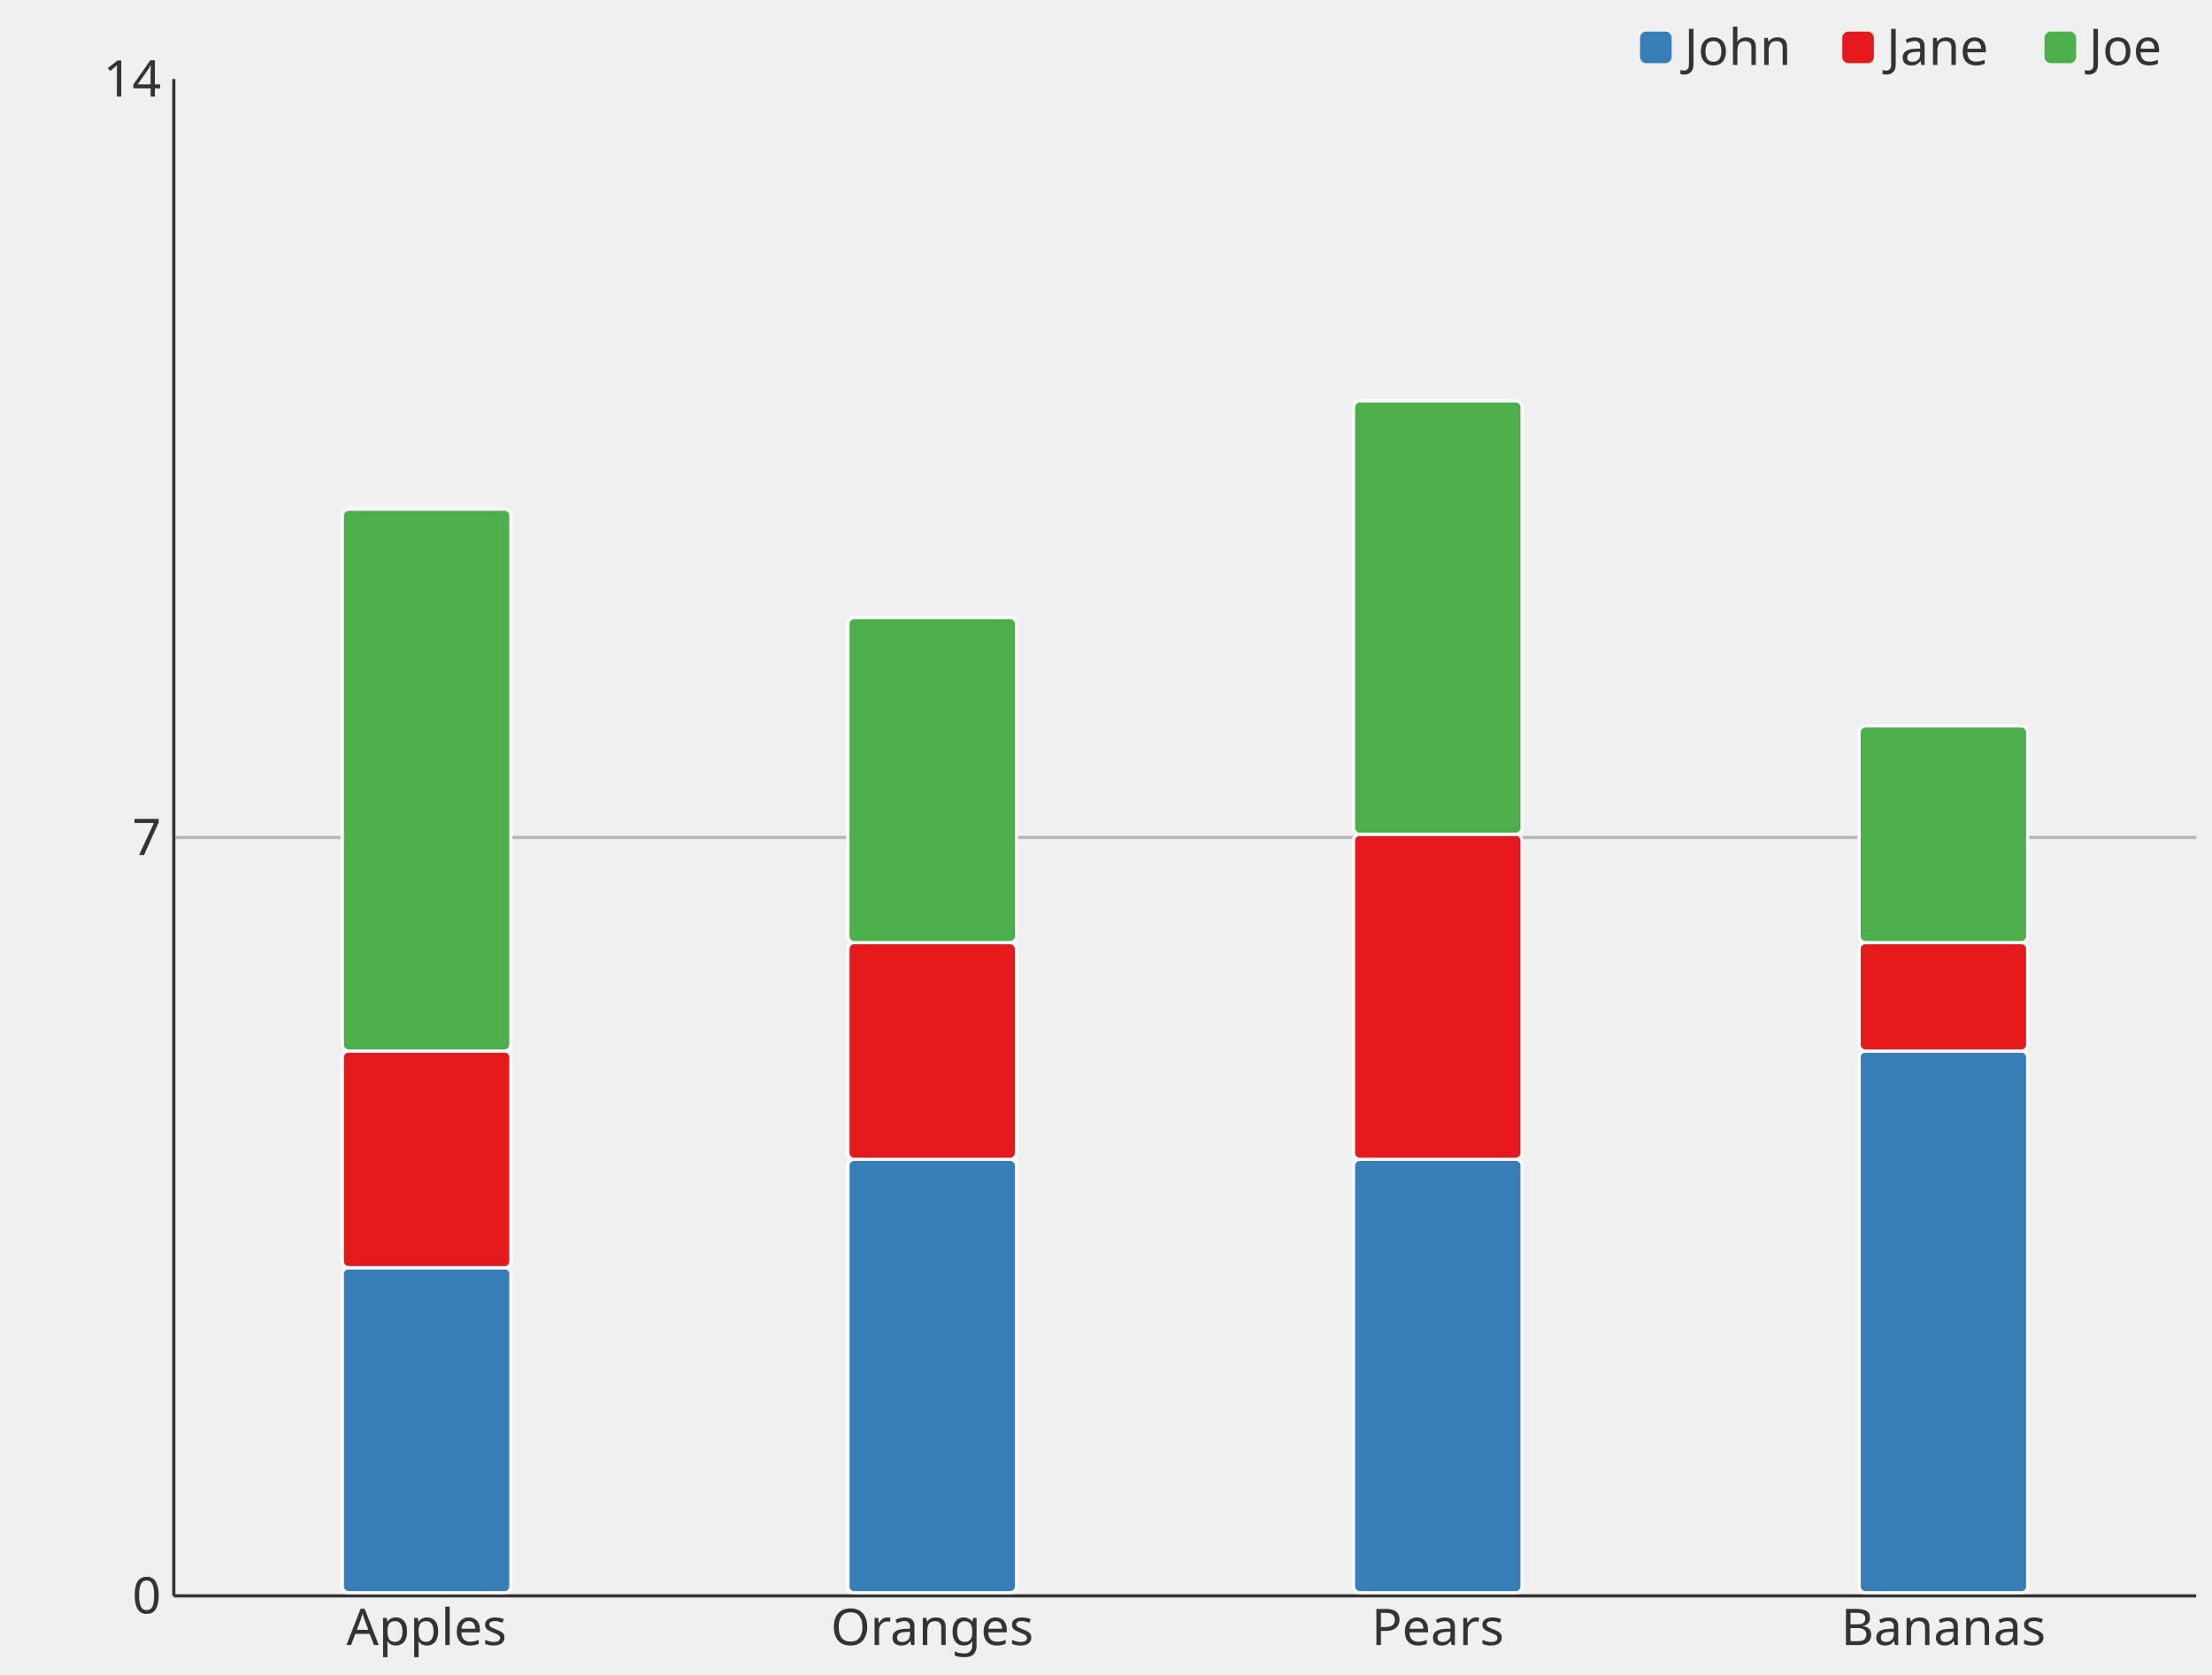
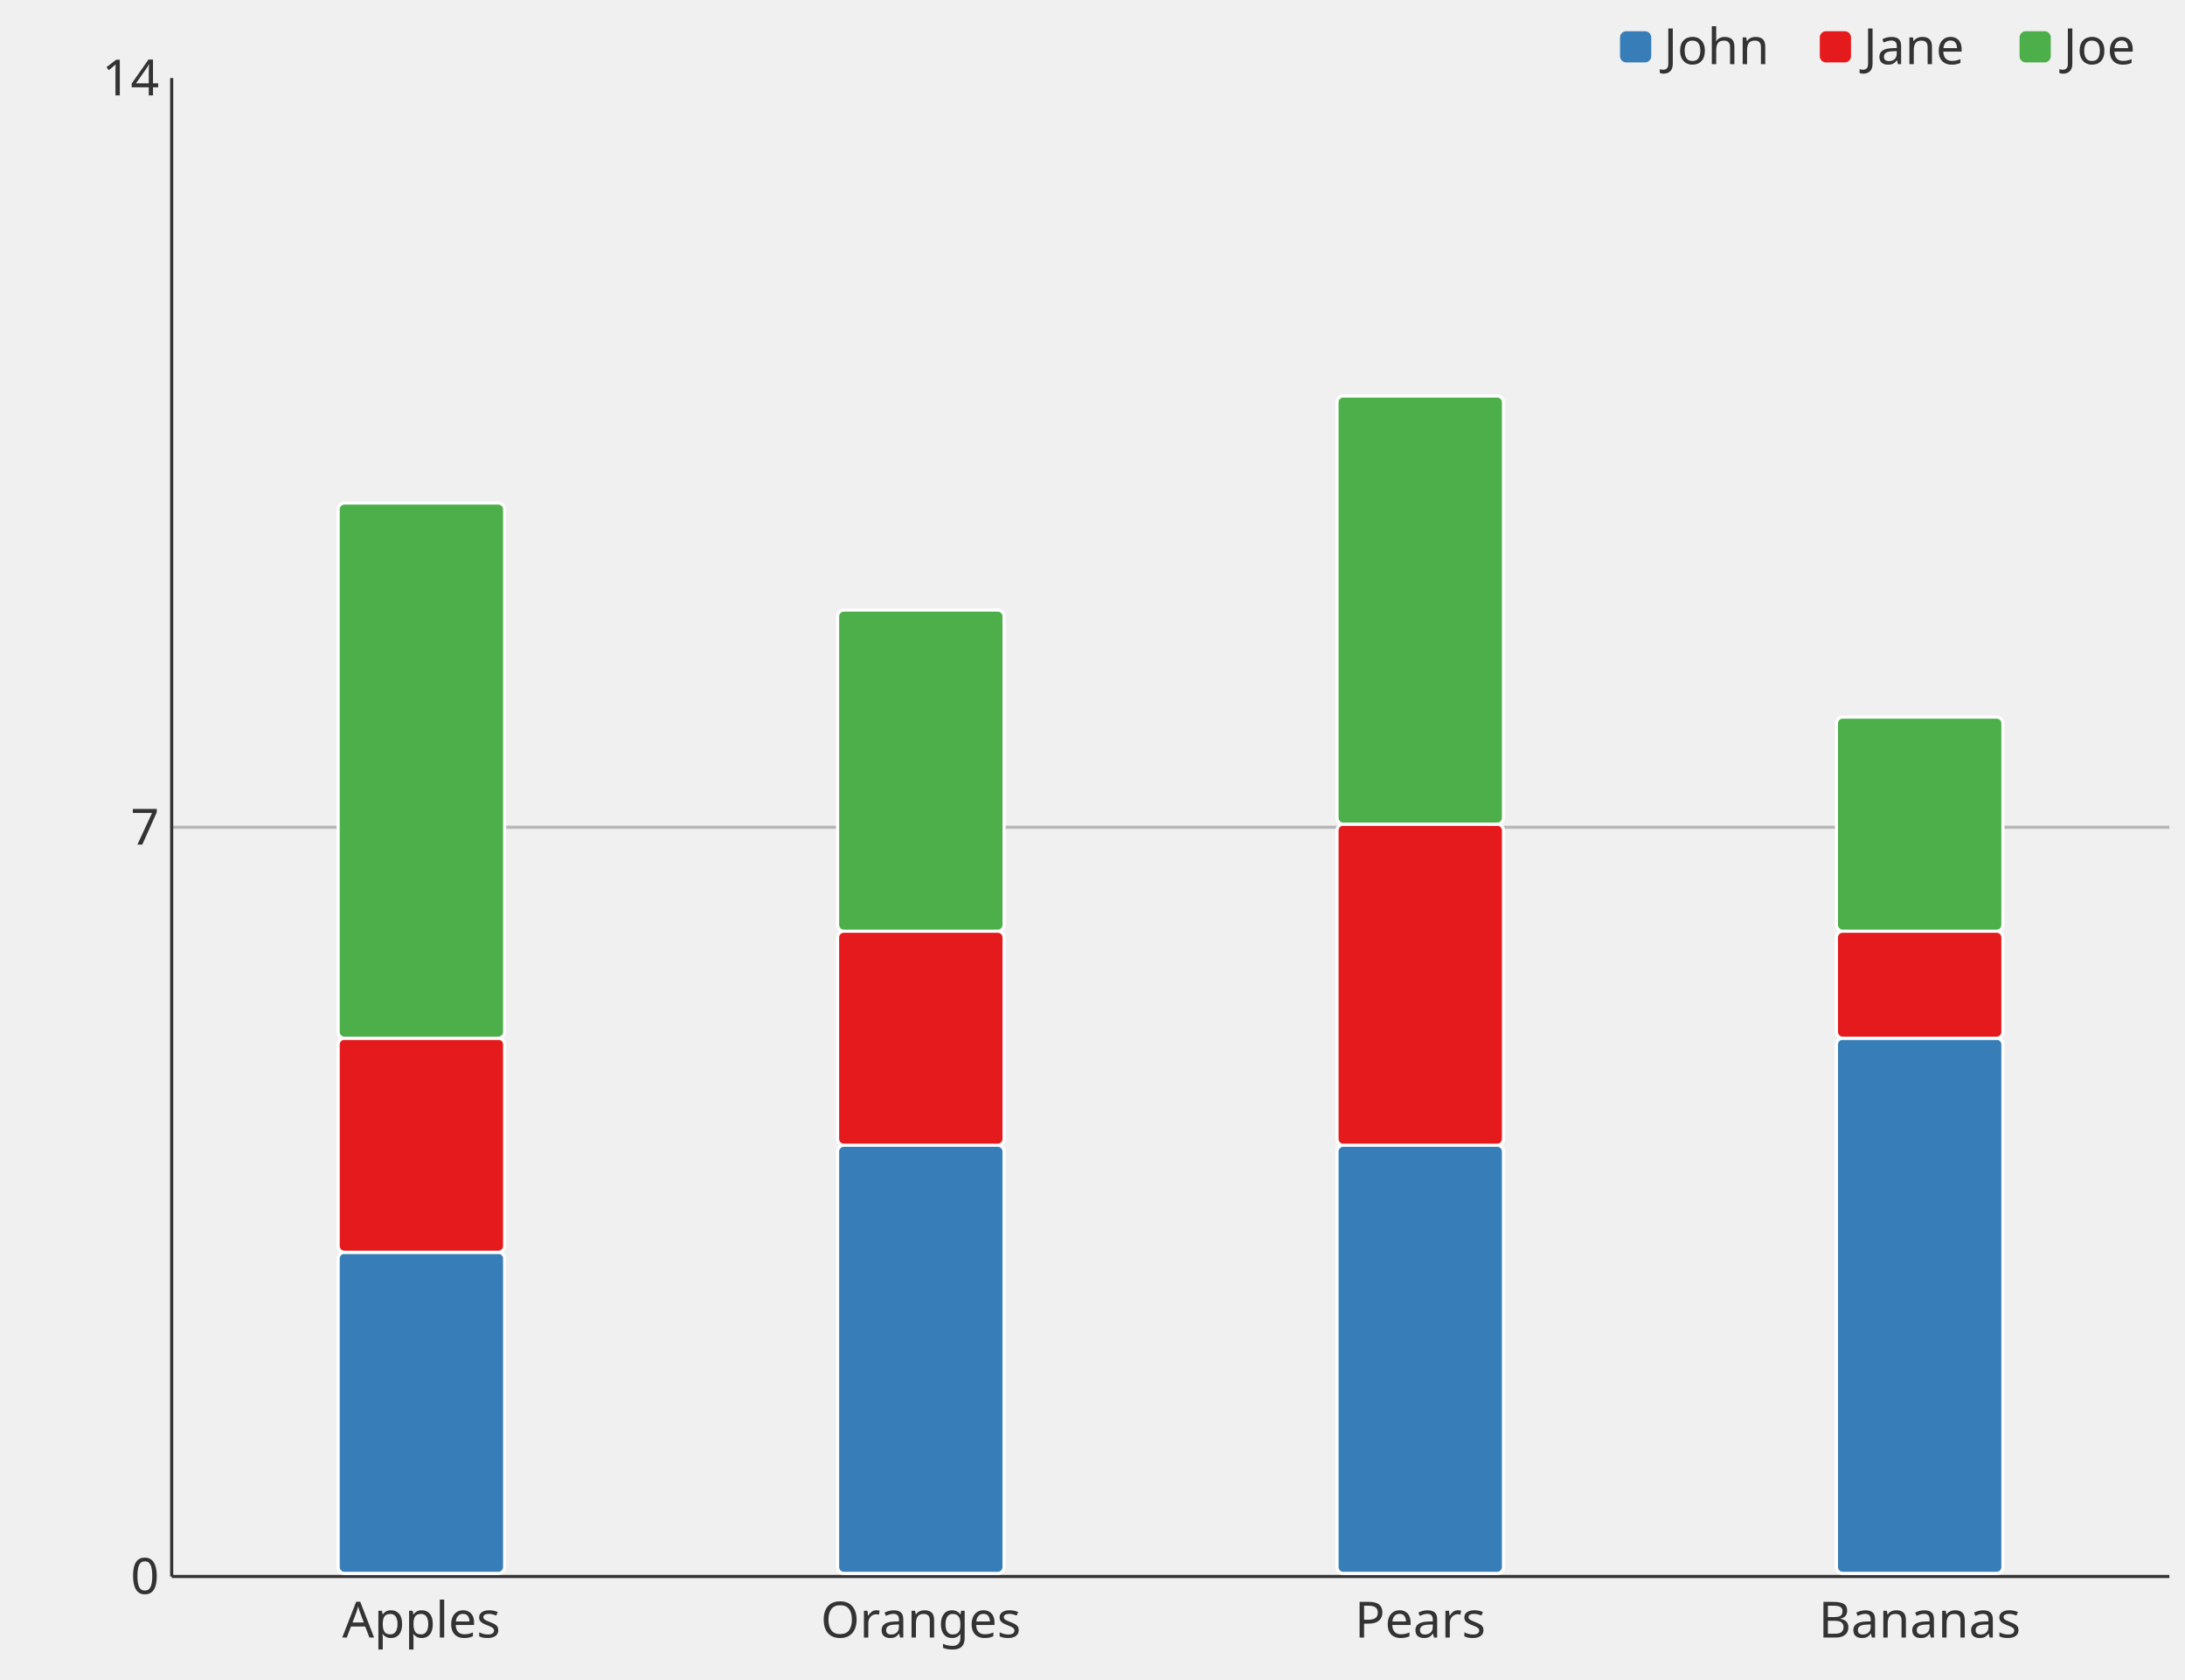
- <svg xmlns="http://www.w3.org/2000/svg" font-family="sans-serif" font-size="16" viewBox="-55 -25 700 530">
+ <svg xmlns="http://www.w3.org/2000/svg" font-family="sans-serif" font-size="16" viewBox="-55 -25 700 538">
  <style>
		@media (prefers-color-scheme: dark) {
			[fill="#333"] {fill: white}
			[stroke="#333"] {stroke: white}
		}
	</style>
  <g role="table">
    <line stroke="#333" x1="0" x2="0" y1="0" y2="480" />
    <line stroke="#333" x1="0" x2="640" y1="480" y2="480" />
    <line opacity="0.3" stroke="#333" x1="0" x2="640" y1="240" y2="240" />
    <g aria-hidden="true">
      <text dominant-baseline="middle" fill="#333" text-anchor="end" x="-4" y="480">0</text>
      <text dominant-baseline="middle" fill="#333" text-anchor="end" x="-4" y="240">7</text>
      <text dominant-baseline="middle" fill="#333" text-anchor="end" x="-4" y="0">14</text>
    </g>
    <g role="row">
-       <text dominant-baseline="middle" fill="#333" role="columnheader" text-anchor="middle" x="80" y="490">Apples</text>
-       <text dominant-baseline="middle" fill="#333" role="columnheader" text-anchor="middle" x="240" y="490">Oranges</text>
-       <text dominant-baseline="middle" fill="#333" role="columnheader" text-anchor="middle" x="400" y="490">Pears</text>
-       <text dominant-baseline="middle" fill="#333" role="columnheader" text-anchor="middle" x="560" y="490">Bananas</text>
+       <text dominant-baseline="middle" fill="#333" role="columnheader" text-anchor="middle" x="80" y="494">Apples</text>
+       <text dominant-baseline="middle" fill="#333" role="columnheader" text-anchor="middle" x="240" y="494">Oranges</text>
+       <text dominant-baseline="middle" fill="#333" role="columnheader" text-anchor="middle" x="400" y="494">Pears</text>
+       <text dominant-baseline="middle" fill="#333" role="columnheader" text-anchor="middle" x="560" y="494">Bananas</text>
    </g>
    <g aria-hidden="true">
      <rect fill="#377eb8" height="10" rx="2" ry="2" width="10" x="464" y="-15" />
      <text dominant-baseline="middle" fill="#333" x="478" y="-10">John</text>
      <rect fill="#e41a1c" height="10" rx="2" ry="2" width="10" x="528" y="-15" />
      <text dominant-baseline="middle" fill="#333" x="542" y="-10">Jane</text>
      <rect fill="#4daf4a" height="10" rx="2" ry="2" width="10" x="592" y="-15" />
      <text dominant-baseline="middle" fill="#333" x="606" y="-10">Joe</text>
    </g>
    <g fill="#377eb8" role="row" stroke="white">
      <rect height="102.857" role="cell" rx="2" ry="2" width="53.333" x="53.333" y="376.143">
				</rect>
      <rect height="137.143" role="cell" rx="2" ry="2" width="53.333" x="213.333" y="341.857">
				</rect>
      <rect height="137.143" role="cell" rx="2" ry="2" width="53.333" x="373.333" y="341.857">
				</rect>
      <rect height="171.429" role="cell" rx="2" ry="2" width="53.333" x="533.333" y="307.571">
				</rect>
    </g>
    <g fill="#e41a1c" role="row" stroke="white">
      <rect height="68.571" role="cell" rx="2" ry="2" width="53.333" x="53.333" y="307.571">
				</rect>
      <rect height="68.571" role="cell" rx="2" ry="2" width="53.333" x="213.333" y="273.286">
				</rect>
      <rect height="102.857" role="cell" rx="2" ry="2" width="53.333" x="373.333" y="239">
				</rect>
      <rect height="34.286" role="cell" rx="2" ry="2" width="53.333" x="533.333" y="273.286">
				</rect>
    </g>
    <g fill="#4daf4a" role="row" stroke="white">
      <rect height="171.429" role="cell" rx="2" ry="2" width="53.333" x="53.333" y="136.143">
				</rect>
      <rect height="102.857" role="cell" rx="2" ry="2" width="53.333" x="213.333" y="170.429">
				</rect>
      <rect height="137.143" role="cell" rx="2" ry="2" width="53.333" x="373.333" y="101.857">
				</rect>
      <rect height="68.571" role="cell" rx="2" ry="2" width="53.333" x="533.333" y="204.714">
				</rect>
    </g>
  </g>
</svg>
